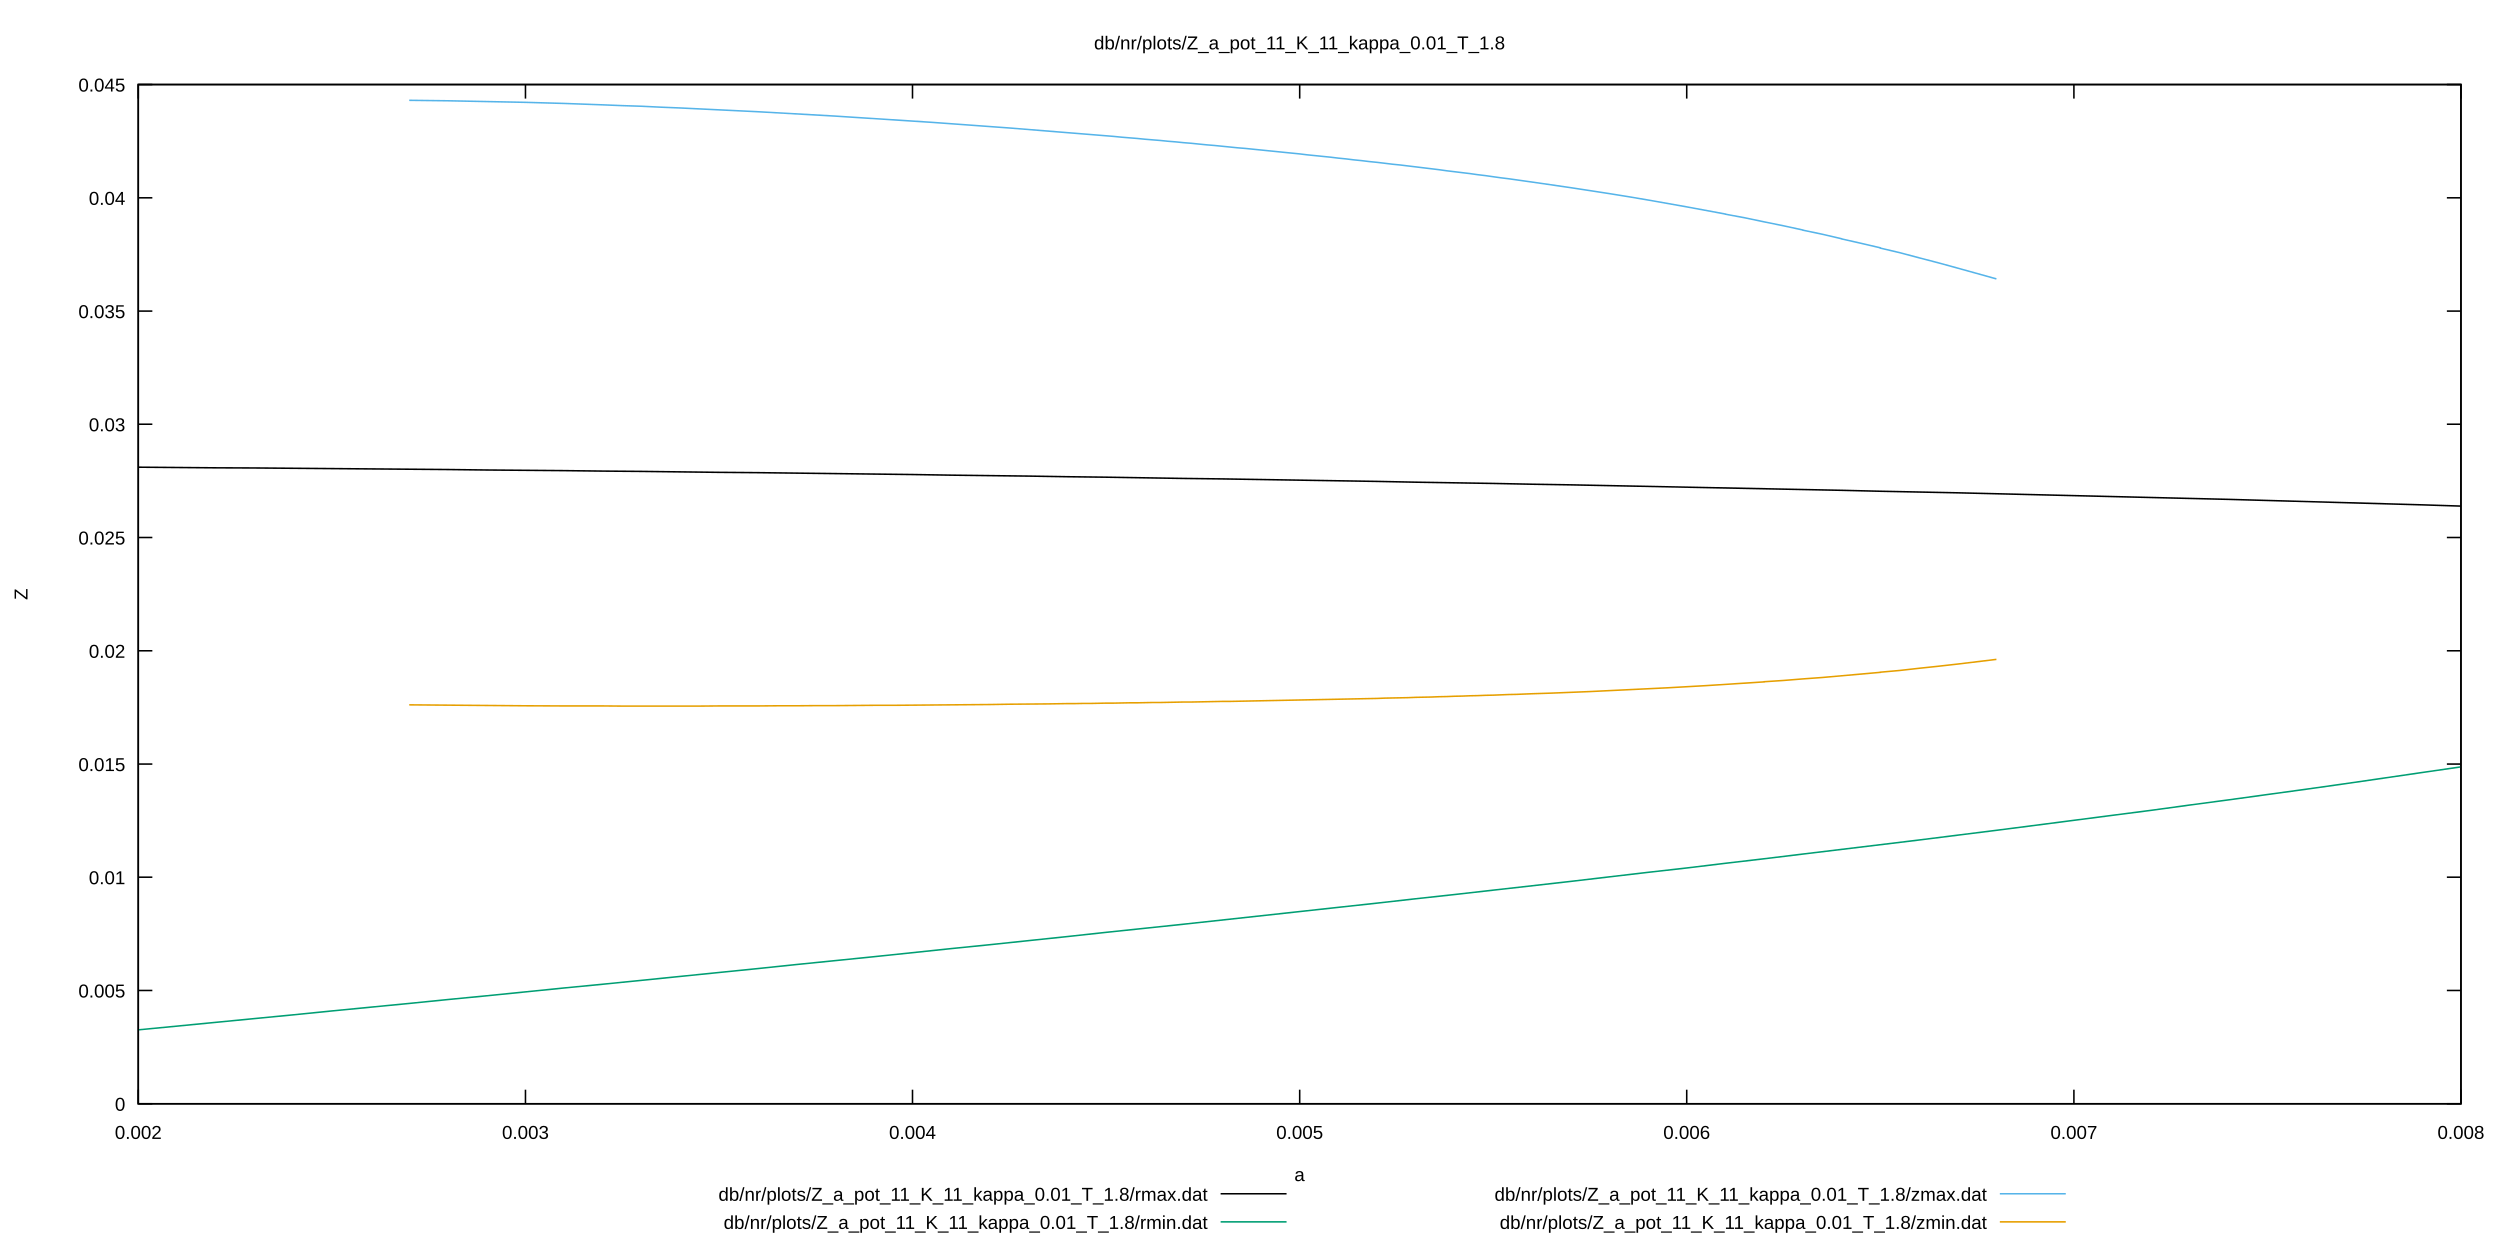
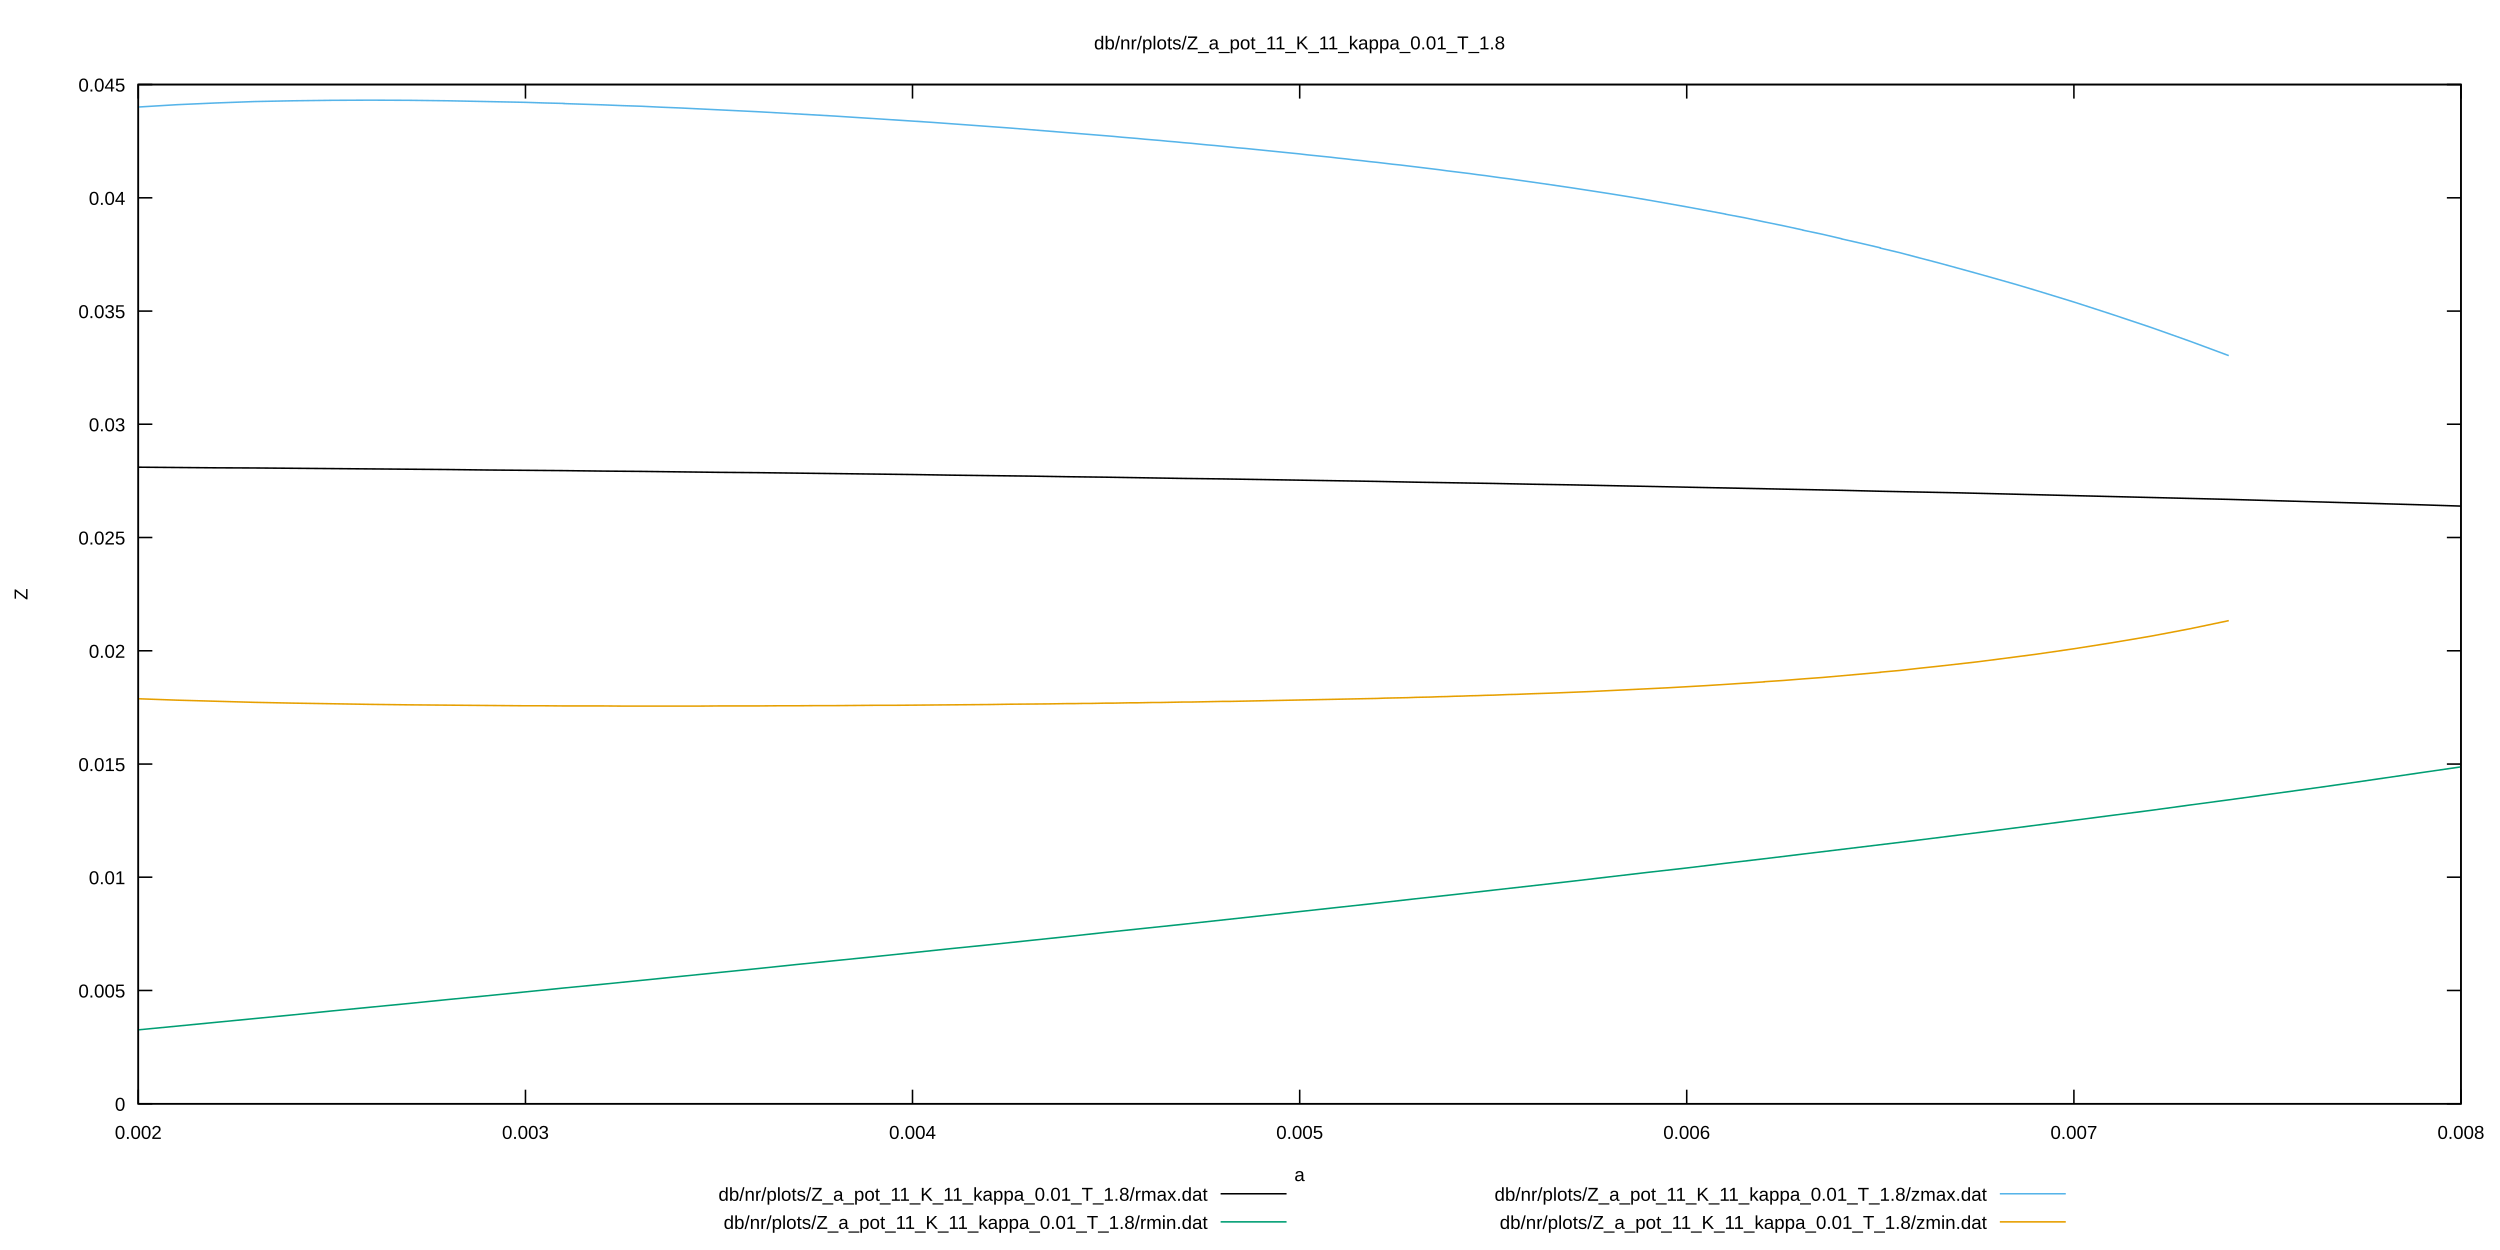
<svg xmlns="http://www.w3.org/2000/svg" xmlns:xlink="http://www.w3.org/1999/xlink" width="1600" height="800" viewBox="0 0 1600 800">
  <g id="gnuplot_canvas">
    <rect x="0" y="0" width="1600" height="800" fill="none" />
    <defs>
      <circle id="gpDot" r="0.5" stroke-width="0.5" />
      <path id="gpPt0" stroke-width="0.222" stroke="currentColor" d="M-1,0 h2 M0,-1 v2" />
      <path id="gpPt1" stroke-width="0.222" stroke="currentColor" d="M-1,-1 L1,1 M1,-1 L-1,1" />
      <path id="gpPt2" stroke-width="0.222" stroke="currentColor" d="M-1,0 L1,0 M0,-1 L0,1 M-1,-1 L1,1 M-1,1 L1,-1" />
      <rect id="gpPt3" stroke-width="0.222" stroke="currentColor" x="-1" y="-1" width="2" height="2" />
      <rect id="gpPt4" stroke-width="0.222" stroke="currentColor" fill="currentColor" x="-1" y="-1" width="2" height="2" />
      <circle id="gpPt5" stroke-width="0.222" stroke="currentColor" cx="0" cy="0" r="1" />
      <use xlink:href="#gpPt5" id="gpPt6" fill="currentColor" stroke="none" />
      <path id="gpPt7" stroke-width="0.222" stroke="currentColor" d="M0,-1.33 L-1.33,0.67 L1.33,0.67 z" />
      <use xlink:href="#gpPt7" id="gpPt8" fill="currentColor" stroke="none" />
      <use xlink:href="#gpPt7" id="gpPt9" stroke="currentColor" transform="rotate(180)" />
      <use xlink:href="#gpPt9" id="gpPt10" fill="currentColor" stroke="none" />
      <use xlink:href="#gpPt3" id="gpPt11" stroke="currentColor" transform="rotate(45)" />
      <use xlink:href="#gpPt11" id="gpPt12" fill="currentColor" stroke="none" />
      <path id="gpPt13" stroke-width="0.222" stroke="currentColor" d="M0,1.330 L1.265,0.411 L0.782,-1.067 L-0.782,-1.076 L-1.265,0.411 z" />
      <use xlink:href="#gpPt13" id="gpPt14" fill="currentColor" stroke="none" />
      <filter id="textbox" filterUnits="objectBoundingBox" x="0" y="0" height="1" width="1">
        <feFlood flood-color="white" flood-opacity="1" result="bgnd" />
        <feComposite in="SourceGraphic" in2="bgnd" operator="atop" />
      </filter>
      <filter id="greybox" filterUnits="objectBoundingBox" x="0" y="0" height="1" width="1">
        <feFlood flood-color="lightgrey" flood-opacity="1" result="grey" />
        <feComposite in="SourceGraphic" in2="grey" operator="atop" />
      </filter>
    </defs>
    <g fill="none" color="white" stroke="currentColor" stroke-width="1.00" stroke-linecap="butt" stroke-linejoin="miter">
</g>
    <g fill="none" color="black" stroke="currentColor" stroke-width="1.00" stroke-linecap="butt" stroke-linejoin="miter">
      <path stroke="black" d="M88.5,706.4 L97.5,706.4 M1575.0,706.4 L1566.0,706.4  " />
      <g transform="translate(80.2,710.9)" stroke="none" fill="black" font-family="Arial" font-size="12.00" text-anchor="end">
        <text>
          <tspan font-family="Arial"> 0</tspan>
        </text>
      </g>
    </g>
    <g fill="none" color="black" stroke="currentColor" stroke-width="1.00" stroke-linecap="butt" stroke-linejoin="miter">
      <path stroke="black" d="M88.5,633.9 L97.5,633.9 M1575.0,633.9 L1566.0,633.9  " />
      <g transform="translate(80.2,638.4)" stroke="none" fill="black" font-family="Arial" font-size="12.00" text-anchor="end">
        <text>
          <tspan font-family="Arial"> 0.005</tspan>
        </text>
      </g>
    </g>
    <g fill="none" color="black" stroke="currentColor" stroke-width="1.00" stroke-linecap="butt" stroke-linejoin="miter">
      <path stroke="black" d="M88.5,561.4 L97.5,561.4 M1575.0,561.4 L1566.0,561.4  " />
      <g transform="translate(80.2,565.9)" stroke="none" fill="black" font-family="Arial" font-size="12.00" text-anchor="end">
        <text>
          <tspan font-family="Arial"> 0.01</tspan>
        </text>
      </g>
    </g>
    <g fill="none" color="black" stroke="currentColor" stroke-width="1.00" stroke-linecap="butt" stroke-linejoin="miter">
      <path stroke="black" d="M88.5,489.0 L97.5,489.0 M1575.0,489.0 L1566.0,489.0  " />
      <g transform="translate(80.2,493.5)" stroke="none" fill="black" font-family="Arial" font-size="12.00" text-anchor="end">
        <text>
          <tspan font-family="Arial"> 0.015</tspan>
        </text>
      </g>
    </g>
    <g fill="none" color="black" stroke="currentColor" stroke-width="1.00" stroke-linecap="butt" stroke-linejoin="miter">
      <path stroke="black" d="M88.5,416.5 L97.5,416.5 M1575.0,416.5 L1566.0,416.5  " />
      <g transform="translate(80.2,421.0)" stroke="none" fill="black" font-family="Arial" font-size="12.00" text-anchor="end">
        <text>
          <tspan font-family="Arial"> 0.02</tspan>
        </text>
      </g>
    </g>
    <g fill="none" color="black" stroke="currentColor" stroke-width="1.00" stroke-linecap="butt" stroke-linejoin="miter">
      <path stroke="black" d="M88.5,344.0 L97.5,344.0 M1575.0,344.0 L1566.0,344.0  " />
      <g transform="translate(80.2,348.5)" stroke="none" fill="black" font-family="Arial" font-size="12.00" text-anchor="end">
        <text>
          <tspan font-family="Arial"> 0.025</tspan>
        </text>
      </g>
    </g>
    <g fill="none" color="black" stroke="currentColor" stroke-width="1.00" stroke-linecap="butt" stroke-linejoin="miter">
      <path stroke="black" d="M88.5,271.5 L97.5,271.5 M1575.0,271.5 L1566.0,271.5  " />
      <g transform="translate(80.2,276.0)" stroke="none" fill="black" font-family="Arial" font-size="12.00" text-anchor="end">
        <text>
          <tspan font-family="Arial"> 0.03</tspan>
        </text>
      </g>
    </g>
    <g fill="none" color="black" stroke="currentColor" stroke-width="1.00" stroke-linecap="butt" stroke-linejoin="miter">
      <path stroke="black" d="M88.5,199.1 L97.5,199.1 M1575.0,199.1 L1566.0,199.1  " />
      <g transform="translate(80.2,203.6)" stroke="none" fill="black" font-family="Arial" font-size="12.00" text-anchor="end">
        <text>
          <tspan font-family="Arial"> 0.035</tspan>
        </text>
      </g>
    </g>
    <g fill="none" color="black" stroke="currentColor" stroke-width="1.00" stroke-linecap="butt" stroke-linejoin="miter">
      <path stroke="black" d="M88.5,126.6 L97.5,126.6 M1575.0,126.6 L1566.0,126.6  " />
      <g transform="translate(80.2,131.1)" stroke="none" fill="black" font-family="Arial" font-size="12.00" text-anchor="end">
        <text>
          <tspan font-family="Arial"> 0.04</tspan>
        </text>
      </g>
    </g>
    <g fill="none" color="black" stroke="currentColor" stroke-width="1.00" stroke-linecap="butt" stroke-linejoin="miter">
      <path stroke="black" d="M88.5,54.1 L97.5,54.1 M1575.0,54.1 L1566.0,54.1  " />
      <g transform="translate(80.2,58.6)" stroke="none" fill="black" font-family="Arial" font-size="12.00" text-anchor="end">
        <text>
          <tspan font-family="Arial"> 0.045</tspan>
        </text>
      </g>
    </g>
    <g fill="none" color="black" stroke="currentColor" stroke-width="1.00" stroke-linecap="butt" stroke-linejoin="miter">
      <path stroke="black" d="M88.5,706.4 L88.5,697.4 M88.5,54.1 L88.5,63.1  " />
      <g transform="translate(88.5,728.9)" stroke="none" fill="black" font-family="Arial" font-size="12.00" text-anchor="middle">
        <text>
          <tspan font-family="Arial"> 0.002</tspan>
        </text>
      </g>
    </g>
    <g fill="none" color="black" stroke="currentColor" stroke-width="1.00" stroke-linecap="butt" stroke-linejoin="miter">
      <path stroke="black" d="M336.3,706.4 L336.3,697.4 M336.3,54.1 L336.3,63.1  " />
      <g transform="translate(336.3,728.9)" stroke="none" fill="black" font-family="Arial" font-size="12.00" text-anchor="middle">
        <text>
          <tspan font-family="Arial"> 0.003</tspan>
        </text>
      </g>
    </g>
    <g fill="none" color="black" stroke="currentColor" stroke-width="1.00" stroke-linecap="butt" stroke-linejoin="miter">
      <path stroke="black" d="M584.0,706.4 L584.0,697.4 M584.0,54.1 L584.0,63.1  " />
      <g transform="translate(584.0,728.9)" stroke="none" fill="black" font-family="Arial" font-size="12.00" text-anchor="middle">
        <text>
          <tspan font-family="Arial"> 0.004</tspan>
        </text>
      </g>
    </g>
    <g fill="none" color="black" stroke="currentColor" stroke-width="1.00" stroke-linecap="butt" stroke-linejoin="miter">
      <path stroke="black" d="M831.8,706.4 L831.8,697.4 M831.8,54.1 L831.8,63.1  " />
      <g transform="translate(831.8,728.9)" stroke="none" fill="black" font-family="Arial" font-size="12.00" text-anchor="middle">
        <text>
          <tspan font-family="Arial"> 0.005</tspan>
        </text>
      </g>
    </g>
    <g fill="none" color="black" stroke="currentColor" stroke-width="1.00" stroke-linecap="butt" stroke-linejoin="miter">
      <path stroke="black" d="M1079.5,706.4 L1079.5,697.4 M1079.5,54.1 L1079.5,63.1  " />
      <g transform="translate(1079.5,728.9)" stroke="none" fill="black" font-family="Arial" font-size="12.00" text-anchor="middle">
        <text>
          <tspan font-family="Arial"> 0.006</tspan>
        </text>
      </g>
    </g>
    <g fill="none" color="black" stroke="currentColor" stroke-width="1.00" stroke-linecap="butt" stroke-linejoin="miter">
      <path stroke="black" d="M1327.3,706.4 L1327.3,697.4 M1327.3,54.1 L1327.3,63.1  " />
      <g transform="translate(1327.3,728.9)" stroke="none" fill="black" font-family="Arial" font-size="12.00" text-anchor="middle">
        <text>
          <tspan font-family="Arial"> 0.007</tspan>
        </text>
      </g>
    </g>
    <g fill="none" color="black" stroke="currentColor" stroke-width="1.00" stroke-linecap="butt" stroke-linejoin="miter">
      <path stroke="black" d="M1575.0,706.4 L1575.0,697.4 M1575.0,54.1 L1575.0,63.1  " />
      <g transform="translate(1575.0,728.9)" stroke="none" fill="black" font-family="Arial" font-size="12.00" text-anchor="middle">
        <text>
          <tspan font-family="Arial"> 0.008</tspan>
        </text>
      </g>
    </g>
    <g fill="none" color="black" stroke="currentColor" stroke-width="1.00" stroke-linecap="butt" stroke-linejoin="miter">
</g>
    <g fill="none" color="black" stroke="currentColor" stroke-width="1.00" stroke-linecap="butt" stroke-linejoin="miter">
      <path stroke="black" d="M88.5,54.1 L88.5,706.4 L1575.0,706.4 L1575.0,54.1 L88.5,54.1 Z  " />
    </g>
    <g fill="none" color="black" stroke="currentColor" stroke-width="1.00" stroke-linecap="butt" stroke-linejoin="miter">
      <g transform="translate(17.6,380.3) rotate(270)" stroke="none" fill="black" font-family="Arial" font-size="12.00" text-anchor="middle">
        <text>
          <tspan font-family="Arial">Z</tspan>
        </text>
      </g>
    </g>
    <g fill="none" color="black" stroke="currentColor" stroke-width="1.00" stroke-linecap="butt" stroke-linejoin="miter">
      <g transform="translate(831.7,755.9)" stroke="none" fill="black" font-family="Arial" font-size="12.00" text-anchor="middle">
        <text>
          <tspan font-family="Arial">a</tspan>
        </text>
      </g>
    </g>
    <g fill="none" color="black" stroke="currentColor" stroke-width="1.00" stroke-linecap="butt" stroke-linejoin="miter">
      <g transform="translate(831.7,31.6)" stroke="none" fill="black" font-family="Arial" font-size="12.00" text-anchor="middle">
        <text>db/nr/plots/Z_a_pot_11_K_11_kappa_0.01_T_1.8</text>
      </g>
    </g>
    <g id="gnuplot_plot_1">
      <g fill="none" color="black" stroke="currentColor" stroke-width="1.00" stroke-linecap="butt" stroke-linejoin="miter">
        <g transform="translate(772.9,768.5)" stroke="none" fill="black" font-family="Arial" font-size="12.00" text-anchor="end">
          <text>db/nr/plots/Z_a_pot_11_K_11_kappa_0.01_T_1.8/rmax.dat</text>
        </g>
      </g>
      <g fill="none" color="black" stroke="currentColor" stroke-width="1.00" stroke-linecap="butt" stroke-linejoin="miter">
        <path stroke="rgb(  0,   0,   0)" d="M781.2,764.0 L823.4,764.0 M88.5,299.0 L113.3,299.2 L138.1,299.4 L162.8,299.5 L187.6,299.7 L212.4,299.9   L237.1,300.1 L261.9,300.3 L286.7,300.5 L311.5,300.8 L336.3,301.0 L361.0,301.2 L385.8,301.5 L410.6,301.7   L435.4,302.0 L460.1,302.3 L484.9,302.5 L509.7,302.8 L534.5,303.1 L559.2,303.4 L584.0,303.7 L608.8,304.1   L633.6,304.4 L658.3,304.7 L683.1,305.1 L707.9,305.4 L732.7,305.8 L757.4,306.2 L782.2,306.5 L807.0,306.9   L831.8,307.3 L856.5,307.7 L881.3,308.1 L906.1,308.6 L930.9,309.0 L955.6,309.4 L980.4,309.9 L1005.2,310.3   L1029.9,310.8 L1054.7,311.3 L1079.5,311.8 L1104.3,312.3 L1129.1,312.8 L1153.8,313.3 L1178.6,313.8 L1203.4,314.4   L1228.2,314.9 L1252.9,315.4 L1277.7,316.0 L1302.5,316.6 L1327.3,317.2 L1352.0,317.8 L1376.8,318.4 L1401.6,319.0   L1426.4,319.6 L1451.1,320.3 L1475.9,321.0 L1500.7,321.7 L1525.5,322.4 L1550.2,323.1 L1575.0,323.9  " />
      </g>
    </g>
    <g id="gnuplot_plot_2">
      <g fill="none" color="black" stroke="currentColor" stroke-width="1.00" stroke-linecap="butt" stroke-linejoin="miter">
        <g transform="translate(772.9,786.5)" stroke="none" fill="black" font-family="Arial" font-size="12.00" text-anchor="end">
          <text>db/nr/plots/Z_a_pot_11_K_11_kappa_0.01_T_1.8/rmin.dat</text>
        </g>
      </g>
      <g fill="none" color="black" stroke="currentColor" stroke-width="1.00" stroke-linecap="butt" stroke-linejoin="miter">
        <path stroke="rgb(  0, 158, 115)" d="M781.2,782.0 L823.4,782.0 M88.5,659.1 L113.3,656.7 L138.1,654.3 L162.8,651.9 L187.6,649.5 L212.4,647.0   L237.1,644.6 L261.9,642.2 L286.7,639.7 L311.5,637.3 L336.3,634.8 L361.0,632.3 L385.8,629.9 L410.6,627.4   L435.4,624.9 L460.1,622.4 L484.9,619.9 L509.7,617.3 L534.5,614.8 L559.2,612.3 L584.0,609.7 L608.8,607.1   L633.6,604.6 L658.3,602.0 L683.1,599.4 L707.9,596.7 L732.7,594.1 L757.4,591.5 L782.2,588.8 L807.0,586.1   L831.8,583.4 L856.5,580.7 L881.3,578.0 L906.1,575.2 L930.9,572.5 L955.6,569.7 L980.4,566.9 L1005.2,564.1   L1029.9,561.2 L1054.7,558.3 L1079.5,555.5 L1104.3,552.5 L1129.1,549.6 L1153.8,546.6 L1178.6,543.6 L1203.4,540.6   L1228.2,537.6 L1252.9,534.5 L1277.7,531.4 L1302.5,528.2 L1327.3,525.0 L1352.0,521.8 L1376.8,518.6 L1401.6,515.2   L1426.4,511.9 L1451.1,508.5 L1475.9,505.1 L1500.7,501.6 L1525.5,498.0 L1550.2,494.4 L1575.0,490.8  " />
      </g>
    </g>
    <g id="gnuplot_plot_3">
      <g fill="none" color="black" stroke="currentColor" stroke-width="1.00" stroke-linecap="butt" stroke-linejoin="miter">
        <g transform="translate(1271.6,768.5)" stroke="none" fill="black" font-family="Arial" font-size="12.00" text-anchor="end">
          <text>db/nr/plots/Z_a_pot_11_K_11_kappa_0.01_T_1.8/zmax.dat</text>
        </g>
      </g>
      <g fill="none" color="black" stroke="currentColor" stroke-width="1.00" stroke-linecap="butt" stroke-linejoin="miter">
-         <path stroke="rgb( 86, 180, 233)" d="M1279.9,764.0 L1322.1,764.0 M261.9,64.2 L286.7,64.5 L311.5,65.0 L336.3,65.5 L361.0,66.2 L385.8,67.1   L398.2,67.6 L410.6,68.0 L423.0,68.6 L435.4,69.1 L447.7,69.7 L460.1,70.3 L472.5,70.9 L484.9,71.5   L497.3,72.2 L509.7,72.9 L522.1,73.6 L534.5,74.3 L546.8,75.1 L559.2,75.9 L571.6,76.7 L584.0,77.5   L596.4,78.3 L608.8,79.2 L621.2,80.1 L633.5,81.0 L645.9,81.9 L658.3,82.9 L670.7,83.9 L683.1,84.9   L688.1,85.3 L693.0,85.7 L698.0,86.1 L702.9,86.5 L707.9,86.9 L712.8,87.3 L717.8,87.8 L722.7,88.2   L727.7,88.6 L732.7,89.1 L737.6,89.5 L742.6,89.9 L747.5,90.4 L752.5,90.8 L757.4,91.3 L762.4,91.7   L767.3,92.2 L772.3,92.7 L777.2,93.1 L782.2,93.6 L787.2,94.1 L792.1,94.6 L797.1,95.0 L802.0,95.5   L807.0,96.0 L811.9,96.5 L816.9,97.0 L821.8,97.5 L826.8,98.0 L831.8,98.5 L836.7,99.1 L841.7,99.6   L846.6,100.1 L851.6,100.6 L856.5,101.2 L861.5,101.7 L866.4,102.3 L871.4,102.8 L876.3,103.4 L881.3,103.9   L886.3,104.5 L891.2,105.1 L896.2,105.6 L901.1,106.2 L906.1,106.8 L911.0,107.4 L916.0,108.0 L920.9,108.6   L925.9,109.3 L930.9,109.9 L935.8,110.5 L940.8,111.1 L945.7,111.8 L950.7,112.4 L955.6,113.1 L960.6,113.8   L965.5,114.4 L970.5,115.1 L975.4,115.8 L980.4,116.5 L992.8,118.3 L1005.2,120.1 L1017.6,122.0 L1029.9,123.9   L1042.3,125.9 L1054.7,128.0 L1067.1,130.2 L1079.5,132.4 L1091.9,134.7 L1104.3,137.0 L1104.3,137.1 L1116.7,139.4   L1129.1,142.0 L1141.4,144.5 L1153.8,147.2 L1153.8,147.3 L1166.2,149.9 L1178.6,152.8 L1178.6,152.9 L1191.0,155.7   L1203.4,158.6 L1203.4,158.8 L1215.8,161.7 L1228.2,165.0 L1240.5,168.2 L1252.9,171.6 L1277.7,178.5  " />
+         <path stroke="rgb( 86, 180, 233)" d="M1279.9,764.0 L1322.1,764.0 M88.5,68.5 L113.3,67.0 L138.1,65.9 L162.8,65.0 L187.6,64.5 L212.4,64.2   L237.1,64.1 L261.9,64.2 L286.7,64.5 L311.5,65.0 L336.3,65.5 L348.6,65.9 L361.0,66.2 L361.0,66.3   L373.4,66.7 L385.8,67.1 L398.2,67.6 L410.6,68.0 L423.0,68.6 L435.4,69.1 L447.7,69.7 L460.1,70.3   L472.5,70.9 L484.9,71.5 L497.3,72.2 L509.7,72.9 L522.1,73.6 L534.5,74.3 L546.8,75.1 L559.2,75.9   L571.6,76.7 L584.0,77.5 L596.4,78.3 L608.8,79.2 L621.2,80.1 L633.5,81.0 L645.9,81.9 L658.3,82.9   L670.7,83.9 L683.1,84.9 L688.1,85.3 L693.0,85.7 L698.0,86.1 L702.9,86.5 L707.9,86.9 L712.8,87.3   L717.8,87.8 L722.7,88.2 L727.7,88.6 L732.7,89.1 L737.6,89.5 L742.6,89.9 L747.5,90.4 L752.5,90.8   L757.4,91.3 L762.4,91.7 L767.3,92.2 L772.3,92.7 L777.2,93.1 L782.2,93.6 L787.2,94.1 L792.1,94.6   L797.1,95.0 L802.0,95.5 L807.0,96.0 L811.9,96.5 L816.9,97.0 L821.8,97.5 L826.8,98.0 L831.8,98.5   L836.7,99.1 L841.7,99.6 L846.6,100.1 L851.6,100.6 L856.5,101.2 L861.5,101.7 L866.4,102.3 L871.4,102.8   L876.3,103.4 L881.3,103.9 L886.3,104.5 L891.2,105.1 L896.2,105.6 L901.1,106.2 L906.1,106.8 L911.0,107.4   L916.0,108.0 L920.9,108.6 L925.9,109.3 L930.9,109.9 L935.8,110.5 L940.8,111.1 L945.7,111.8 L950.7,112.4   L955.6,113.1 L960.6,113.8 L965.5,114.4 L970.5,115.1 L975.4,115.8 L980.4,116.5 L992.8,118.3 L1005.2,120.1   L1017.6,122.0 L1029.9,123.9 L1042.3,125.9 L1054.7,128.0 L1067.1,130.2 L1079.5,132.4 L1091.9,134.7 L1104.3,137.0   L1104.3,137.1 L1116.7,139.4 L1129.1,142.0 L1141.4,144.5 L1153.8,147.2 L1153.8,147.3 L1166.2,149.9 L1178.6,152.8   L1178.6,152.9 L1191.0,155.7 L1203.4,158.6 L1203.4,158.8 L1215.8,161.7 L1228.2,165.0 L1240.5,168.2 L1252.9,171.6   L1265.3,175.0 L1277.7,178.5 L1290.1,182.0 L1302.5,185.7 L1314.9,189.5 L1327.3,193.3 L1352.0,201.3 L1376.8,209.6   L1401.6,218.4 L1426.4,227.6  " />
      </g>
    </g>
    <g id="gnuplot_plot_4">
      <g fill="none" color="black" stroke="currentColor" stroke-width="1.00" stroke-linecap="butt" stroke-linejoin="miter">
        <g transform="translate(1271.6,786.5)" stroke="none" fill="black" font-family="Arial" font-size="12.00" text-anchor="end">
          <text>db/nr/plots/Z_a_pot_11_K_11_kappa_0.01_T_1.8/zmin.dat</text>
        </g>
      </g>
      <g fill="none" color="black" stroke="currentColor" stroke-width="1.00" stroke-linecap="butt" stroke-linejoin="miter">
-         <path stroke="rgb(230, 159,   0)" d="M1279.9,782.0 L1322.1,782.0 M261.9,451.1 L286.7,451.3 L311.5,451.5 L336.3,451.7 L361.0,451.8 L385.8,451.8   L398.2,451.9 L410.6,451.9 L423.0,451.9 L435.4,451.9 L447.7,451.9 L460.1,451.8 L472.5,451.8 L484.9,451.8   L497.3,451.7 L509.7,451.7 L522.1,451.6 L534.5,451.6 L546.8,451.5 L559.2,451.4 L571.6,451.4 L584.0,451.3   L596.4,451.2 L608.8,451.1 L621.2,451.0 L633.5,450.9 L645.9,450.7 L658.3,450.6 L670.7,450.5 L683.1,450.3   L688.1,450.3 L693.0,450.2 L698.0,450.2 L702.9,450.1 L707.9,450.0 L712.8,450.0 L717.8,449.9 L722.7,449.8   L727.7,449.8 L732.7,449.7 L737.6,449.6 L742.6,449.6 L747.5,449.5 L752.5,449.4 L757.4,449.3 L762.4,449.3   L767.3,449.2 L772.3,449.1 L777.2,449.0 L782.2,448.9 L787.2,448.9 L792.1,448.8 L797.1,448.7 L802.0,448.6   L807.0,448.5 L811.9,448.4 L816.9,448.3 L821.8,448.2 L826.8,448.1 L831.8,448.0 L836.7,447.9 L841.7,447.8   L846.6,447.7 L851.6,447.6 L856.5,447.5 L861.5,447.4 L866.4,447.3 L871.4,447.2 L876.3,447.1 L881.3,447.0   L886.3,446.8 L891.2,446.7 L896.2,446.6 L901.1,446.5 L906.1,446.3 L911.0,446.2 L916.0,446.1 L920.9,445.9   L925.9,445.8 L930.9,445.6 L935.8,445.5 L940.8,445.3 L945.7,445.2 L950.7,445.0 L955.6,444.9 L960.6,444.7   L965.5,444.5 L970.5,444.4 L975.4,444.2 L980.4,444.0 L992.8,443.6 L1005.2,443.1 L1017.6,442.6 L1029.9,442.0   L1042.3,441.4 L1054.7,440.8 L1067.1,440.2 L1079.5,439.5 L1091.9,438.8 L1104.3,438.0 L1116.7,437.2 L1129.1,436.4   L1129.1,436.3 L1141.4,435.5 L1153.8,434.5 L1166.2,433.6 L1178.6,432.5 L1191.0,431.4 L1203.4,430.3 L1203.4,430.2   L1215.8,429.1 L1228.2,427.7 L1240.5,426.4 L1252.9,425.0 L1277.7,422.0  " />
+         <path stroke="rgb(230, 159,   0)" d="M1279.9,782.0 L1322.1,782.0 M88.5,447.2 L113.3,448.1 L138.1,448.8 L162.8,449.5 L187.6,450.0 L212.4,450.4   L237.1,450.8 L261.9,451.1 L286.7,451.3 L311.5,451.5 L336.3,451.7 L348.6,451.7 L361.0,451.8 L373.4,451.8   L385.8,451.8 L398.2,451.9 L410.6,451.9 L423.0,451.9 L435.4,451.9 L447.7,451.9 L460.1,451.8 L472.5,451.8   L484.9,451.8 L497.3,451.7 L509.7,451.7 L522.1,451.6 L534.5,451.6 L546.8,451.5 L559.2,451.4 L571.6,451.4   L584.0,451.3 L596.4,451.2 L608.8,451.1 L621.2,451.0 L633.5,450.9 L645.9,450.7 L658.3,450.6 L670.7,450.5   L683.1,450.3 L688.1,450.3 L693.0,450.2 L698.0,450.2 L702.9,450.1 L707.9,450.0 L712.8,450.0 L717.8,449.9   L722.7,449.8 L727.7,449.8 L732.7,449.7 L737.6,449.6 L742.6,449.6 L747.5,449.5 L752.5,449.4 L757.4,449.3   L762.4,449.3 L767.3,449.2 L772.3,449.1 L777.2,449.0 L782.2,448.9 L787.2,448.9 L792.1,448.8 L797.1,448.7   L802.0,448.6 L807.0,448.5 L811.9,448.4 L816.9,448.3 L821.8,448.2 L826.8,448.1 L831.8,448.0 L836.7,447.9   L841.7,447.8 L846.6,447.7 L851.6,447.6 L856.5,447.5 L861.5,447.4 L866.4,447.3 L871.4,447.2 L876.3,447.1   L881.3,447.0 L886.3,446.8 L891.2,446.7 L896.2,446.6 L901.1,446.5 L906.1,446.3 L911.0,446.2 L916.0,446.1   L920.9,445.9 L925.9,445.8 L930.9,445.6 L935.8,445.5 L940.8,445.3 L945.7,445.2 L950.7,445.0 L955.6,444.9   L960.6,444.7 L965.5,444.5 L970.5,444.4 L975.4,444.2 L980.4,444.0 L992.8,443.6 L1005.2,443.1 L1017.6,442.6   L1029.9,442.0 L1042.3,441.4 L1054.7,440.8 L1067.1,440.2 L1079.5,439.5 L1091.9,438.8 L1104.3,438.0 L1116.7,437.2   L1129.1,436.4 L1129.1,436.3 L1141.4,435.5 L1153.8,434.5 L1166.2,433.6 L1178.6,432.5 L1191.0,431.4 L1203.4,430.3   L1203.4,430.2 L1215.8,429.1 L1228.2,427.7 L1240.5,426.4 L1252.9,425.0 L1265.3,423.6 L1277.7,422.0 L1290.1,420.4   L1302.5,418.8 L1314.9,417.0 L1327.3,415.2 L1352.0,411.3 L1376.8,407.1 L1401.6,402.4 L1426.4,397.2  " />
      </g>
    </g>
    <g fill="none" color="white" stroke="rgb(230, 159,   0)" stroke-width="2.00" stroke-linecap="butt" stroke-linejoin="miter">
</g>
    <g fill="none" color="black" stroke="currentColor" stroke-width="2.00" stroke-linecap="butt" stroke-linejoin="miter">
</g>
    <g fill="none" color="black" stroke="black" stroke-width="1.00" stroke-linecap="butt" stroke-linejoin="miter">
</g>
    <g fill="none" color="black" stroke="currentColor" stroke-width="1.00" stroke-linecap="butt" stroke-linejoin="miter">
      <path stroke="black" d="M88.5,54.1 L88.5,706.4 L1575.0,706.4 L1575.0,54.1 L88.5,54.1 Z  " />
    </g>
    <g fill="none" color="black" stroke="currentColor" stroke-width="1.00" stroke-linecap="butt" stroke-linejoin="miter">
</g>
  </g>
</svg>
